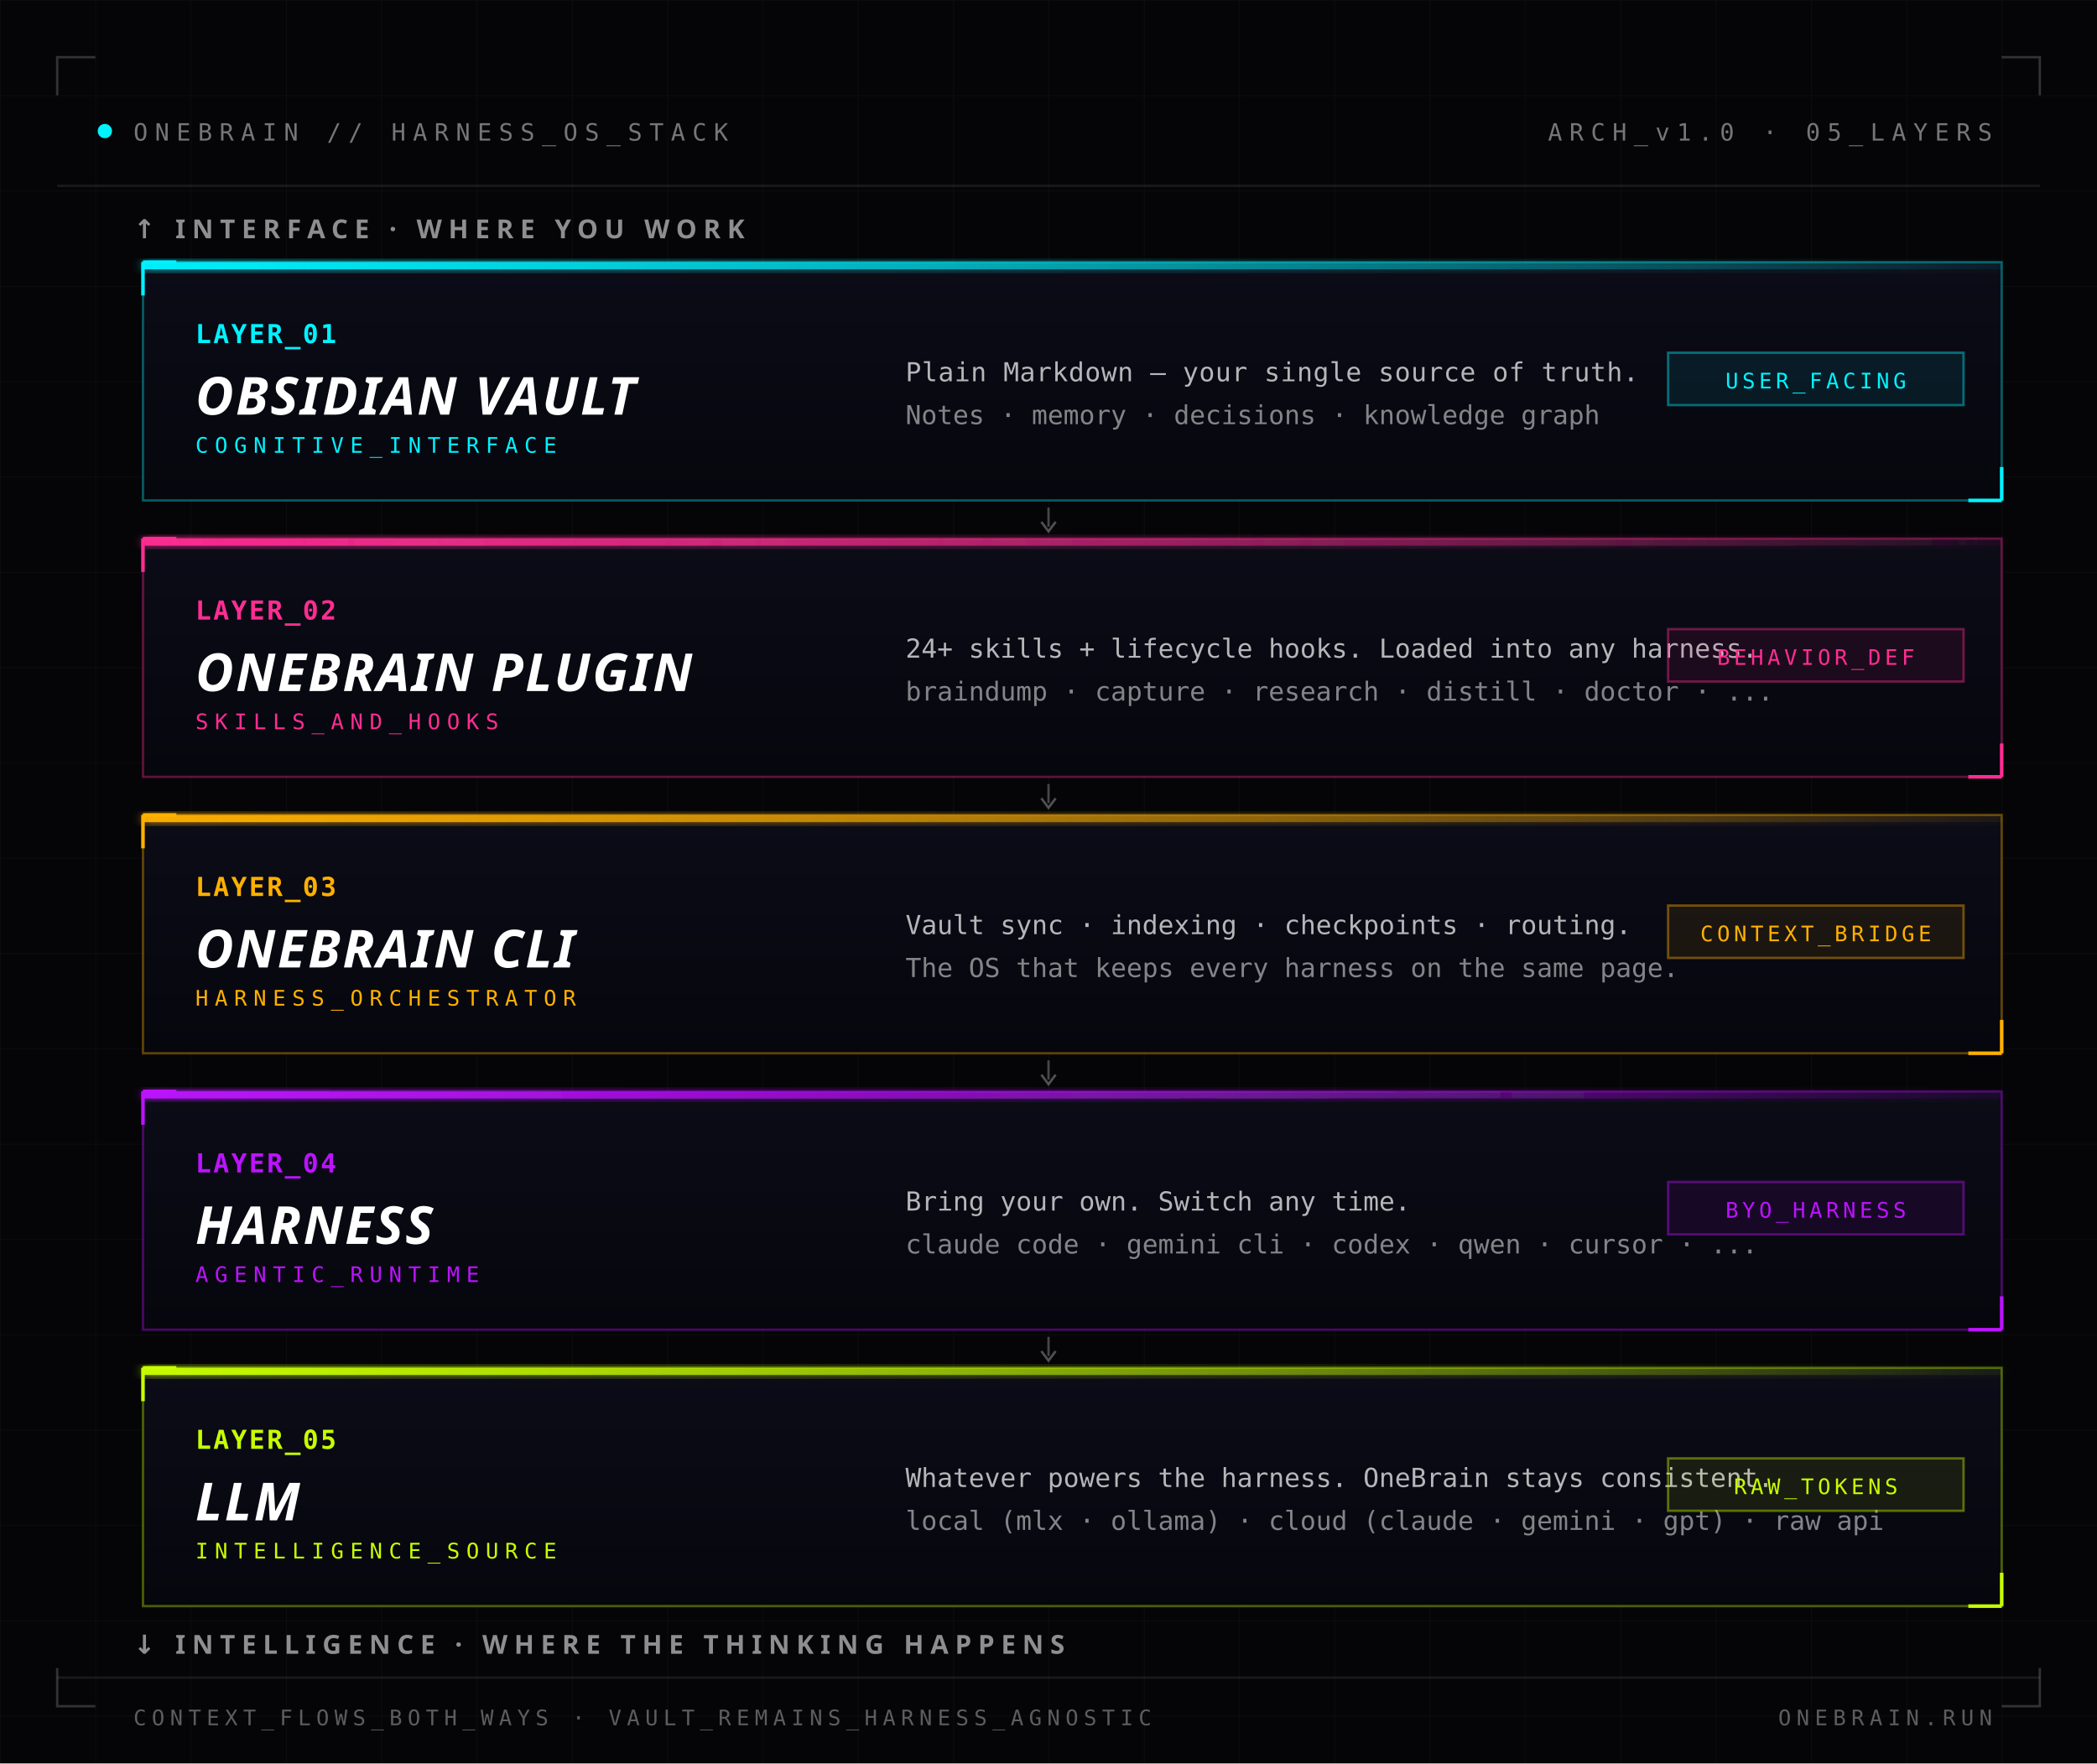
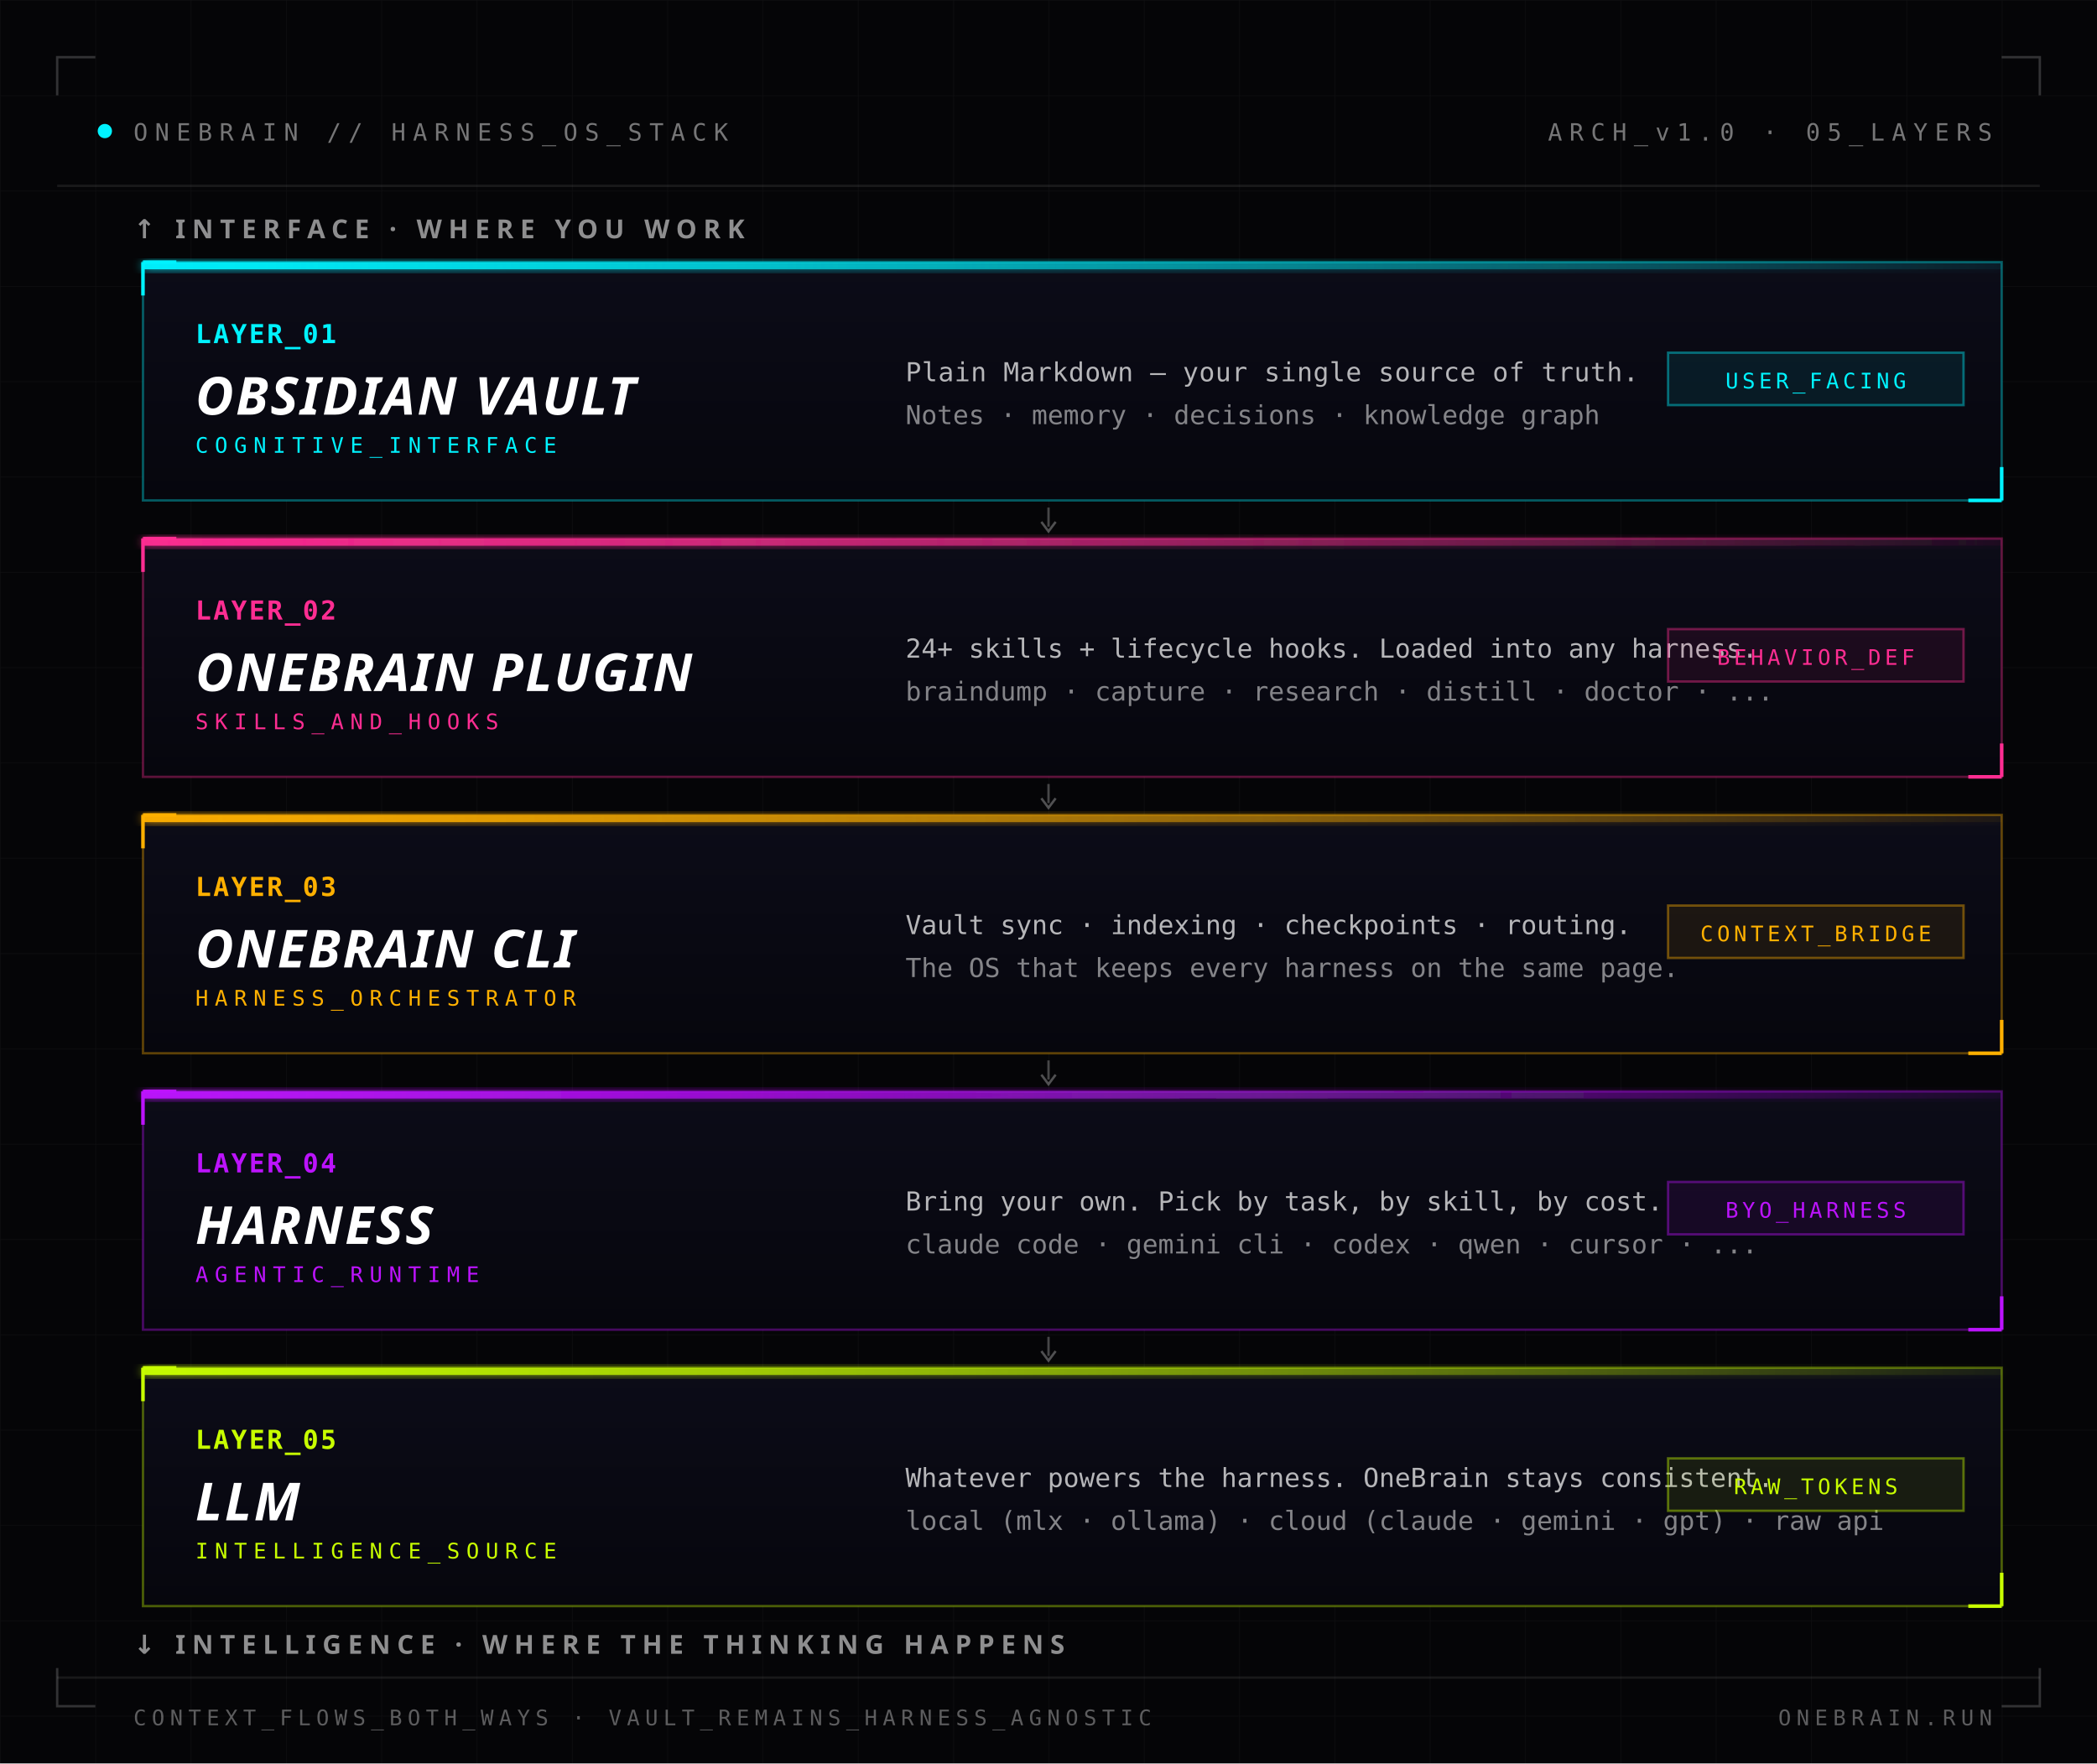
<svg xmlns="http://www.w3.org/2000/svg" viewBox="0 0 880 740" width="880" height="740" role="img" aria-labelledby="title desc" font-family="'Chakra Petch', 'Inter', ui-sans-serif, system-ui, sans-serif">
  <defs>
    <linearGradient id="g-vault" x1="0" y1="0" x2="1" y2="0">
      <stop offset="0%" stop-color="#00f3ff" stop-opacity="0.95" />
      <stop offset="100%" stop-color="#00f3ff" stop-opacity="0.05" />
    </linearGradient>
    <linearGradient id="g-plugin" x1="0" y1="0" x2="1" y2="0">
      <stop offset="0%" stop-color="#ff2d92" stop-opacity="0.95" />
      <stop offset="100%" stop-color="#ff2d92" stop-opacity="0.05" />
    </linearGradient>
    <linearGradient id="g-cli" x1="0" y1="0" x2="1" y2="0">
      <stop offset="0%" stop-color="#ffb000" stop-opacity="0.95" />
      <stop offset="100%" stop-color="#ffb000" stop-opacity="0.05" />
    </linearGradient>
    <linearGradient id="g-harness" x1="0" y1="0" x2="1" y2="0">
      <stop offset="0%" stop-color="#bc13fe" stop-opacity="0.95" />
      <stop offset="100%" stop-color="#bc13fe" stop-opacity="0.05" />
    </linearGradient>
    <linearGradient id="g-llm" x1="0" y1="0" x2="1" y2="0">
      <stop offset="0%" stop-color="#c8ff00" stop-opacity="0.95" />
      <stop offset="100%" stop-color="#c8ff00" stop-opacity="0.05" />
    </linearGradient>
    <linearGradient id="block-fill" x1="0" y1="0" x2="0" y2="1">
      <stop offset="0%" stop-color="#0c0c18" />
      <stop offset="100%" stop-color="#06060d" />
    </linearGradient>
    <linearGradient id="spine-grad" x1="0" y1="0" x2="0" y2="1">
      <stop offset="0%" stop-color="#00f3ff" stop-opacity="0.6" />
      <stop offset="25%" stop-color="#ff2d92" stop-opacity="0.6" />
      <stop offset="50%" stop-color="#ffb000" stop-opacity="0.6" />
      <stop offset="75%" stop-color="#bc13fe" stop-opacity="0.6" />
      <stop offset="100%" stop-color="#c8ff00" stop-opacity="0.6" />
    </linearGradient>
    <pattern id="grid-pattern" width="40" height="40" patternUnits="userSpaceOnUse">
      <path d="M 40 0 L 0 0 0 40" fill="none" stroke="#ffffff" stroke-width="0.5" opacity="0.04" />
    </pattern>
    <filter id="soft-glow" x="-20%" y="-50%" width="140%" height="200%">
      <feGaussianBlur stdDeviation="2" result="blur" />
      <feMerge>
        <feMergeNode in="blur" />
        <feMergeNode in="SourceGraphic" />
      </feMerge>
    </filter>
  </defs>
  <rect width="880" height="740" fill="#050507" />
  <rect width="880" height="740" fill="url(#grid-pattern)" />
  <g stroke="rgba(255,255,255,0.18)" stroke-width="1" fill="none">
    <path d="M 24 40 L 24 24 L 40 24" />
    <path d="M 840 24 L 856 24 L 856 40" />
    <path d="M 856 700 L 856 716 L 840 716" />
    <path d="M 40 716 L 24 716 L 24 700" />
  </g>
  <g font-family="'JetBrains Mono', ui-monospace, monospace" font-size="10" letter-spacing="0.3em" fill="rgba(255,255,255,0.45)">
    <circle cx="44" cy="55" r="3" fill="#00f3ff" />
    <text x="56" y="59">ONEBRAIN // HARNESS_OS_STACK</text>
    <text x="836" y="59" text-anchor="end">ARCH_v1.0 · 05_LAYERS</text>
  </g>
  <line x1="24" y1="78" x2="856" y2="78" stroke="rgba(255,255,255,0.08)" stroke-width="1" />
  <g font-family="'Chakra Petch', sans-serif" font-weight="700" font-size="11" letter-spacing="0.25em" fill="rgba(255,255,255,0.55)">
    <text x="56" y="100">↑ INTERFACE · WHERE YOU WORK</text>
  </g>
  <line x1="48" y1="110" x2="48" y2="660" stroke="url(#spine-grad)" stroke-width="2" stroke-dasharray="2 4" opacity="0.55" />
  <g transform="translate(60, 110)">
    <rect width="780" height="100" fill="url(#block-fill)" stroke="#00f3ff" stroke-opacity="0.35" stroke-width="1" />
    <rect width="780" height="3" fill="url(#g-vault)" filter="url(#soft-glow)" />
    <path d="M 0 0 L 14 0 M 0 0 L 0 14" stroke="#00f3ff" stroke-width="1.5" fill="none" />
    <path d="M 766 100 L 780 100 M 780 86 L 780 100" stroke="#00f3ff" stroke-width="1.5" fill="none" />
    <text x="22" y="34" font-family="'JetBrains Mono', monospace" font-size="11" font-weight="700" fill="#00f3ff" letter-spacing="0.08em">LAYER_01</text>
    <text x="22" y="64" font-family="'Chakra Petch', sans-serif" font-style="italic" font-weight="700" font-size="22" fill="#ffffff" letter-spacing="0.04em">OBSIDIAN VAULT</text>
    <text x="22" y="80" font-family="'JetBrains Mono', monospace" font-size="9" fill="#00f3ff" letter-spacing="0.3em">COGNITIVE_INTERFACE</text>
    <text x="320" y="50" font-family="'JetBrains Mono', monospace" font-size="11" fill="rgba(255,255,255,0.7)" letter-spacing="0.02em">Plain Markdown — your single source of truth.</text>
    <text x="320" y="68" font-family="'JetBrains Mono', monospace" font-size="11" fill="rgba(255,255,255,0.5)">Notes · memory · decisions · knowledge graph</text>
    <g transform="translate(640, 38)">
      <rect width="124" height="22" fill="rgba(0,243,255,0.08)" stroke="#00f3ff" stroke-opacity="0.4" stroke-width="1" />
      <text x="62" y="15" font-family="'JetBrains Mono', monospace" font-size="9" fill="#00f3ff" letter-spacing="0.18em" text-anchor="middle">USER_FACING</text>
    </g>
  </g>
  <g transform="translate(440, 213)" opacity="0.5">
    <line x1="0" y1="0" x2="0" y2="8" stroke="rgba(255,255,255,0.5)" stroke-width="1" />
    <path d="M -3 6 L 0 10 L 3 6" fill="none" stroke="rgba(255,255,255,0.6)" stroke-width="1" />
  </g>
  <g transform="translate(60, 226)">
    <rect width="780" height="100" fill="url(#block-fill)" stroke="#ff2d92" stroke-opacity="0.35" stroke-width="1" />
    <rect width="780" height="3" fill="url(#g-plugin)" filter="url(#soft-glow)" />
    <path d="M 0 0 L 14 0 M 0 0 L 0 14" stroke="#ff2d92" stroke-width="1.5" fill="none" />
    <path d="M 766 100 L 780 100 M 780 86 L 780 100" stroke="#ff2d92" stroke-width="1.5" fill="none" />
    <text x="22" y="34" font-family="'JetBrains Mono', monospace" font-size="11" font-weight="700" fill="#ff2d92" letter-spacing="0.08em">LAYER_02</text>
    <text x="22" y="64" font-family="'Chakra Petch', sans-serif" font-style="italic" font-weight="700" font-size="22" fill="#ffffff" letter-spacing="0.04em">ONEBRAIN PLUGIN</text>
    <text x="22" y="80" font-family="'JetBrains Mono', monospace" font-size="9" fill="#ff2d92" letter-spacing="0.3em">SKILLS_AND_HOOKS</text>
    <text x="320" y="50" font-family="'JetBrains Mono', monospace" font-size="11" fill="rgba(255,255,255,0.7)">24+ skills + lifecycle hooks. Loaded into any harness.</text>
    <text x="320" y="68" font-family="'JetBrains Mono', monospace" font-size="11" fill="rgba(255,255,255,0.5)">braindump · capture · research · distill · doctor · ...</text>
    <g transform="translate(640, 38)">
      <rect width="124" height="22" fill="rgba(255,45,146,0.08)" stroke="#ff2d92" stroke-opacity="0.4" stroke-width="1" />
      <text x="62" y="15" font-family="'JetBrains Mono', monospace" font-size="9" fill="#ff2d92" letter-spacing="0.18em" text-anchor="middle">BEHAVIOR_DEF</text>
    </g>
  </g>
  <g transform="translate(440, 329)" opacity="0.5">
    <line x1="0" y1="0" x2="0" y2="8" stroke="rgba(255,255,255,0.5)" stroke-width="1" />
    <path d="M -3 6 L 0 10 L 3 6" fill="none" stroke="rgba(255,255,255,0.6)" stroke-width="1" />
  </g>
  <g transform="translate(60, 342)">
    <rect width="780" height="100" fill="url(#block-fill)" stroke="#ffb000" stroke-opacity="0.35" stroke-width="1" />
    <rect width="780" height="3" fill="url(#g-cli)" filter="url(#soft-glow)" />
    <path d="M 0 0 L 14 0 M 0 0 L 0 14" stroke="#ffb000" stroke-width="1.5" fill="none" />
    <path d="M 766 100 L 780 100 M 780 86 L 780 100" stroke="#ffb000" stroke-width="1.5" fill="none" />
    <text x="22" y="34" font-family="'JetBrains Mono', monospace" font-size="11" font-weight="700" fill="#ffb000" letter-spacing="0.08em">LAYER_03</text>
    <text x="22" y="64" font-family="'Chakra Petch', sans-serif" font-style="italic" font-weight="700" font-size="22" fill="#ffffff" letter-spacing="0.04em">ONEBRAIN CLI</text>
    <text x="22" y="80" font-family="'JetBrains Mono', monospace" font-size="9" fill="#ffb000" letter-spacing="0.3em">HARNESS_ORCHESTRATOR</text>
    <text x="320" y="50" font-family="'JetBrains Mono', monospace" font-size="11" fill="rgba(255,255,255,0.7)">Vault sync · indexing · checkpoints · routing.</text>
    <text x="320" y="68" font-family="'JetBrains Mono', monospace" font-size="11" fill="rgba(255,255,255,0.5)">The OS that keeps every harness on the same page.</text>
    <g transform="translate(640, 38)">
      <rect width="124" height="22" fill="rgba(255,176,0,0.08)" stroke="#ffb000" stroke-opacity="0.4" stroke-width="1" />
      <text x="62" y="15" font-family="'JetBrains Mono', monospace" font-size="9" fill="#ffb000" letter-spacing="0.18em" text-anchor="middle">CONTEXT_BRIDGE</text>
    </g>
  </g>
  <g transform="translate(440, 445)" opacity="0.5">
    <line x1="0" y1="0" x2="0" y2="8" stroke="rgba(255,255,255,0.5)" stroke-width="1" />
    <path d="M -3 6 L 0 10 L 3 6" fill="none" stroke="rgba(255,255,255,0.6)" stroke-width="1" />
  </g>
  <g transform="translate(60, 458)">
    <rect width="780" height="100" fill="url(#block-fill)" stroke="#bc13fe" stroke-opacity="0.35" stroke-width="1" />
    <rect width="780" height="3" fill="url(#g-harness)" filter="url(#soft-glow)" />
    <path d="M 0 0 L 14 0 M 0 0 L 0 14" stroke="#bc13fe" stroke-width="1.5" fill="none" />
    <path d="M 766 100 L 780 100 M 780 86 L 780 100" stroke="#bc13fe" stroke-width="1.5" fill="none" />
    <text x="22" y="34" font-family="'JetBrains Mono', monospace" font-size="11" font-weight="700" fill="#bc13fe" letter-spacing="0.08em">LAYER_04</text>
    <text x="22" y="64" font-family="'Chakra Petch', sans-serif" font-style="italic" font-weight="700" font-size="22" fill="#ffffff" letter-spacing="0.04em">HARNESS</text>
    <text x="22" y="80" font-family="'JetBrains Mono', monospace" font-size="9" fill="#bc13fe" letter-spacing="0.3em">AGENTIC_RUNTIME</text>
-     <text x="320" y="50" font-family="'JetBrains Mono', monospace" font-size="11" fill="rgba(255,255,255,0.7)">Bring your own. Switch any time.</text>
+     <text x="320" y="50" font-family="'JetBrains Mono', monospace" font-size="11" fill="rgba(255,255,255,0.7)">Bring your own. Pick by task, by skill, by cost.</text>
    <text x="320" y="68" font-family="'JetBrains Mono', monospace" font-size="11" fill="rgba(255,255,255,0.5)">claude code · gemini cli · codex · qwen · cursor · ...</text>
    <g transform="translate(640, 38)">
      <rect width="124" height="22" fill="rgba(188,19,254,0.08)" stroke="#bc13fe" stroke-opacity="0.4" stroke-width="1" />
      <text x="62" y="15" font-family="'JetBrains Mono', monospace" font-size="9" fill="#bc13fe" letter-spacing="0.18em" text-anchor="middle">BYO_HARNESS</text>
    </g>
  </g>
  <g transform="translate(440, 561)" opacity="0.5">
    <line x1="0" y1="0" x2="0" y2="8" stroke="rgba(255,255,255,0.5)" stroke-width="1" />
    <path d="M -3 6 L 0 10 L 3 6" fill="none" stroke="rgba(255,255,255,0.6)" stroke-width="1" />
  </g>
  <g transform="translate(60, 574)">
    <rect width="780" height="100" fill="url(#block-fill)" stroke="#c8ff00" stroke-opacity="0.35" stroke-width="1" />
    <rect width="780" height="3" fill="url(#g-llm)" filter="url(#soft-glow)" />
    <path d="M 0 0 L 14 0 M 0 0 L 0 14" stroke="#c8ff00" stroke-width="1.5" fill="none" />
    <path d="M 766 100 L 780 100 M 780 86 L 780 100" stroke="#c8ff00" stroke-width="1.5" fill="none" />
    <text x="22" y="34" font-family="'JetBrains Mono', monospace" font-size="11" font-weight="700" fill="#c8ff00" letter-spacing="0.08em">LAYER_05</text>
    <text x="22" y="64" font-family="'Chakra Petch', sans-serif" font-style="italic" font-weight="700" font-size="22" fill="#ffffff" letter-spacing="0.04em">LLM</text>
    <text x="22" y="80" font-family="'JetBrains Mono', monospace" font-size="9" fill="#c8ff00" letter-spacing="0.3em">INTELLIGENCE_SOURCE</text>
    <text x="320" y="50" font-family="'JetBrains Mono', monospace" font-size="11" fill="rgba(255,255,255,0.7)">Whatever powers the harness. OneBrain stays consistent.</text>
    <text x="320" y="68" font-family="'JetBrains Mono', monospace" font-size="11" fill="rgba(255,255,255,0.5)">local (mlx · ollama) · cloud (claude · gemini · gpt) · raw api</text>
    <g transform="translate(640, 38)">
      <rect width="124" height="22" fill="rgba(200,255,0,0.08)" stroke="#c8ff00" stroke-opacity="0.4" stroke-width="1" />
      <text x="62" y="15" font-family="'JetBrains Mono', monospace" font-size="9" fill="#c8ff00" letter-spacing="0.18em" text-anchor="middle">RAW_TOKENS</text>
    </g>
  </g>
  <g font-family="'Chakra Petch', sans-serif" font-weight="700" font-size="11" letter-spacing="0.25em" fill="rgba(255,255,255,0.55)">
    <text x="56" y="694">↓ INTELLIGENCE · WHERE THE THINKING HAPPENS</text>
  </g>
  <line x1="24" y1="704" x2="856" y2="704" stroke="rgba(255,255,255,0.08)" stroke-width="1" />
  <g font-family="'JetBrains Mono', ui-monospace, monospace" font-size="9" letter-spacing="0.25em" fill="rgba(255,255,255,0.35)">
    <text x="56" y="724">CONTEXT_FLOWS_BOTH_WAYS · VAULT_REMAINS_HARNESS_AGNOSTIC</text>
    <text x="836" y="724" text-anchor="end">ONEBRAIN.RUN</text>
  </g>
</svg>
